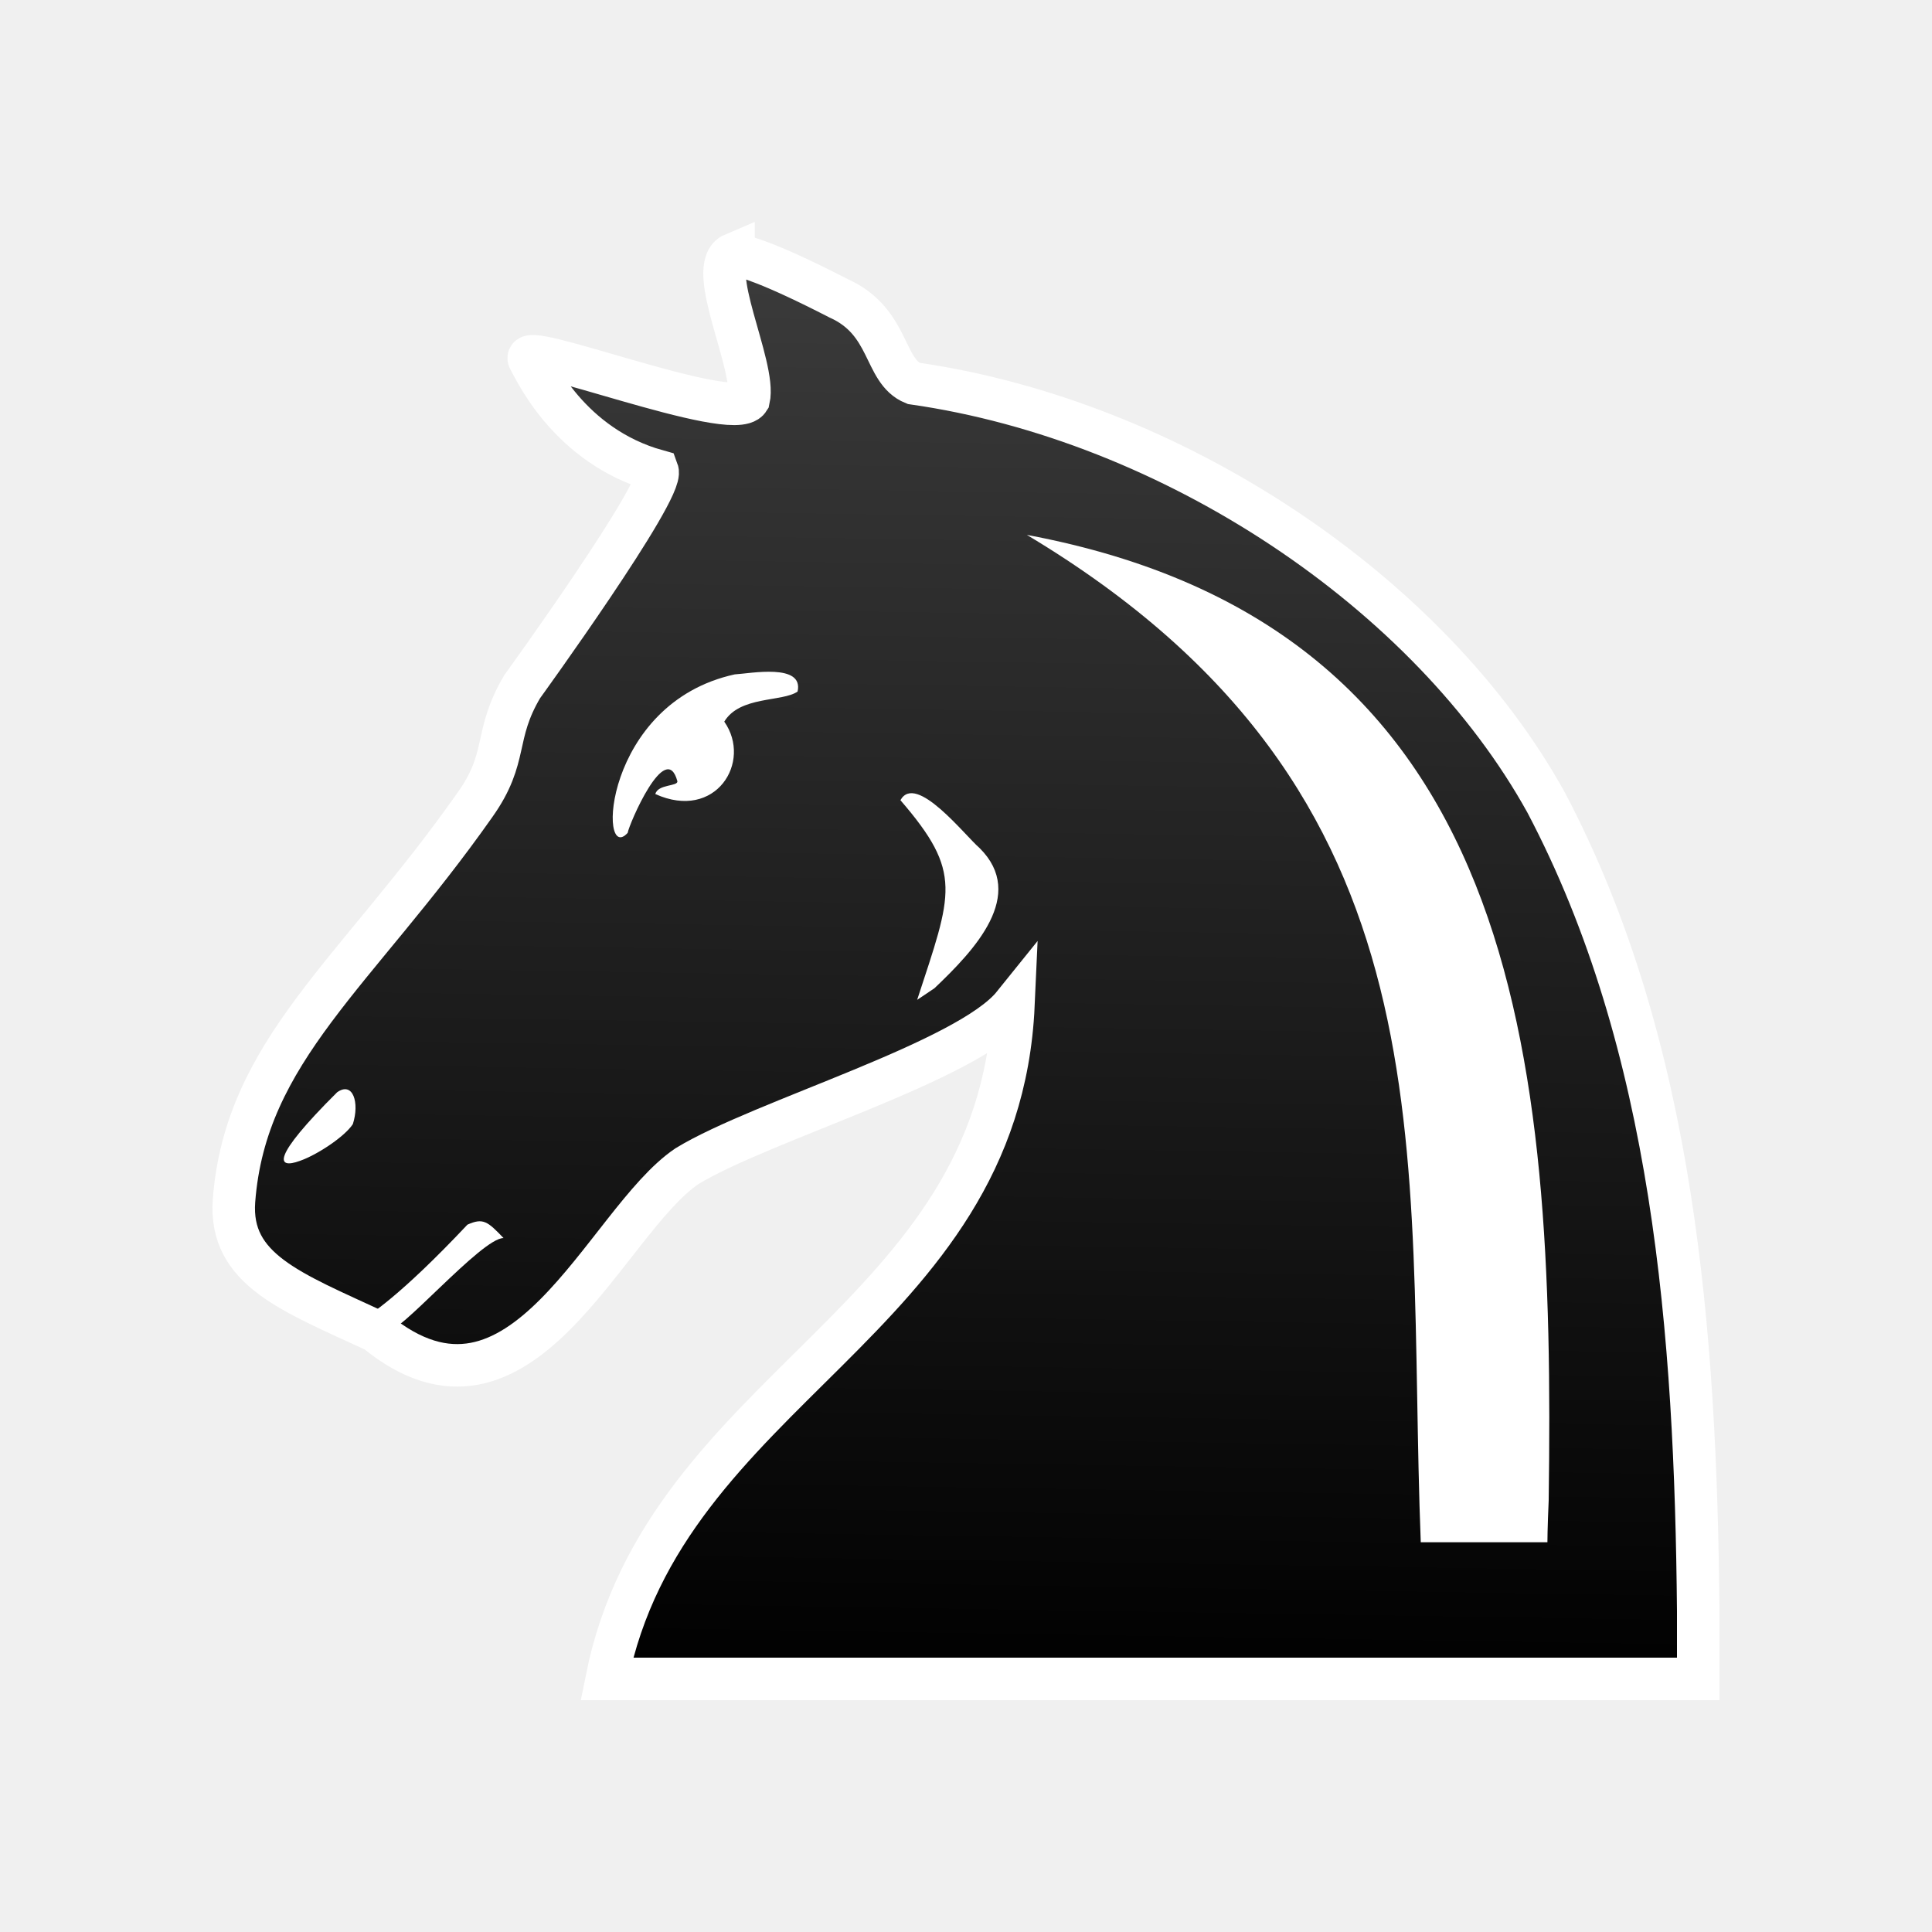
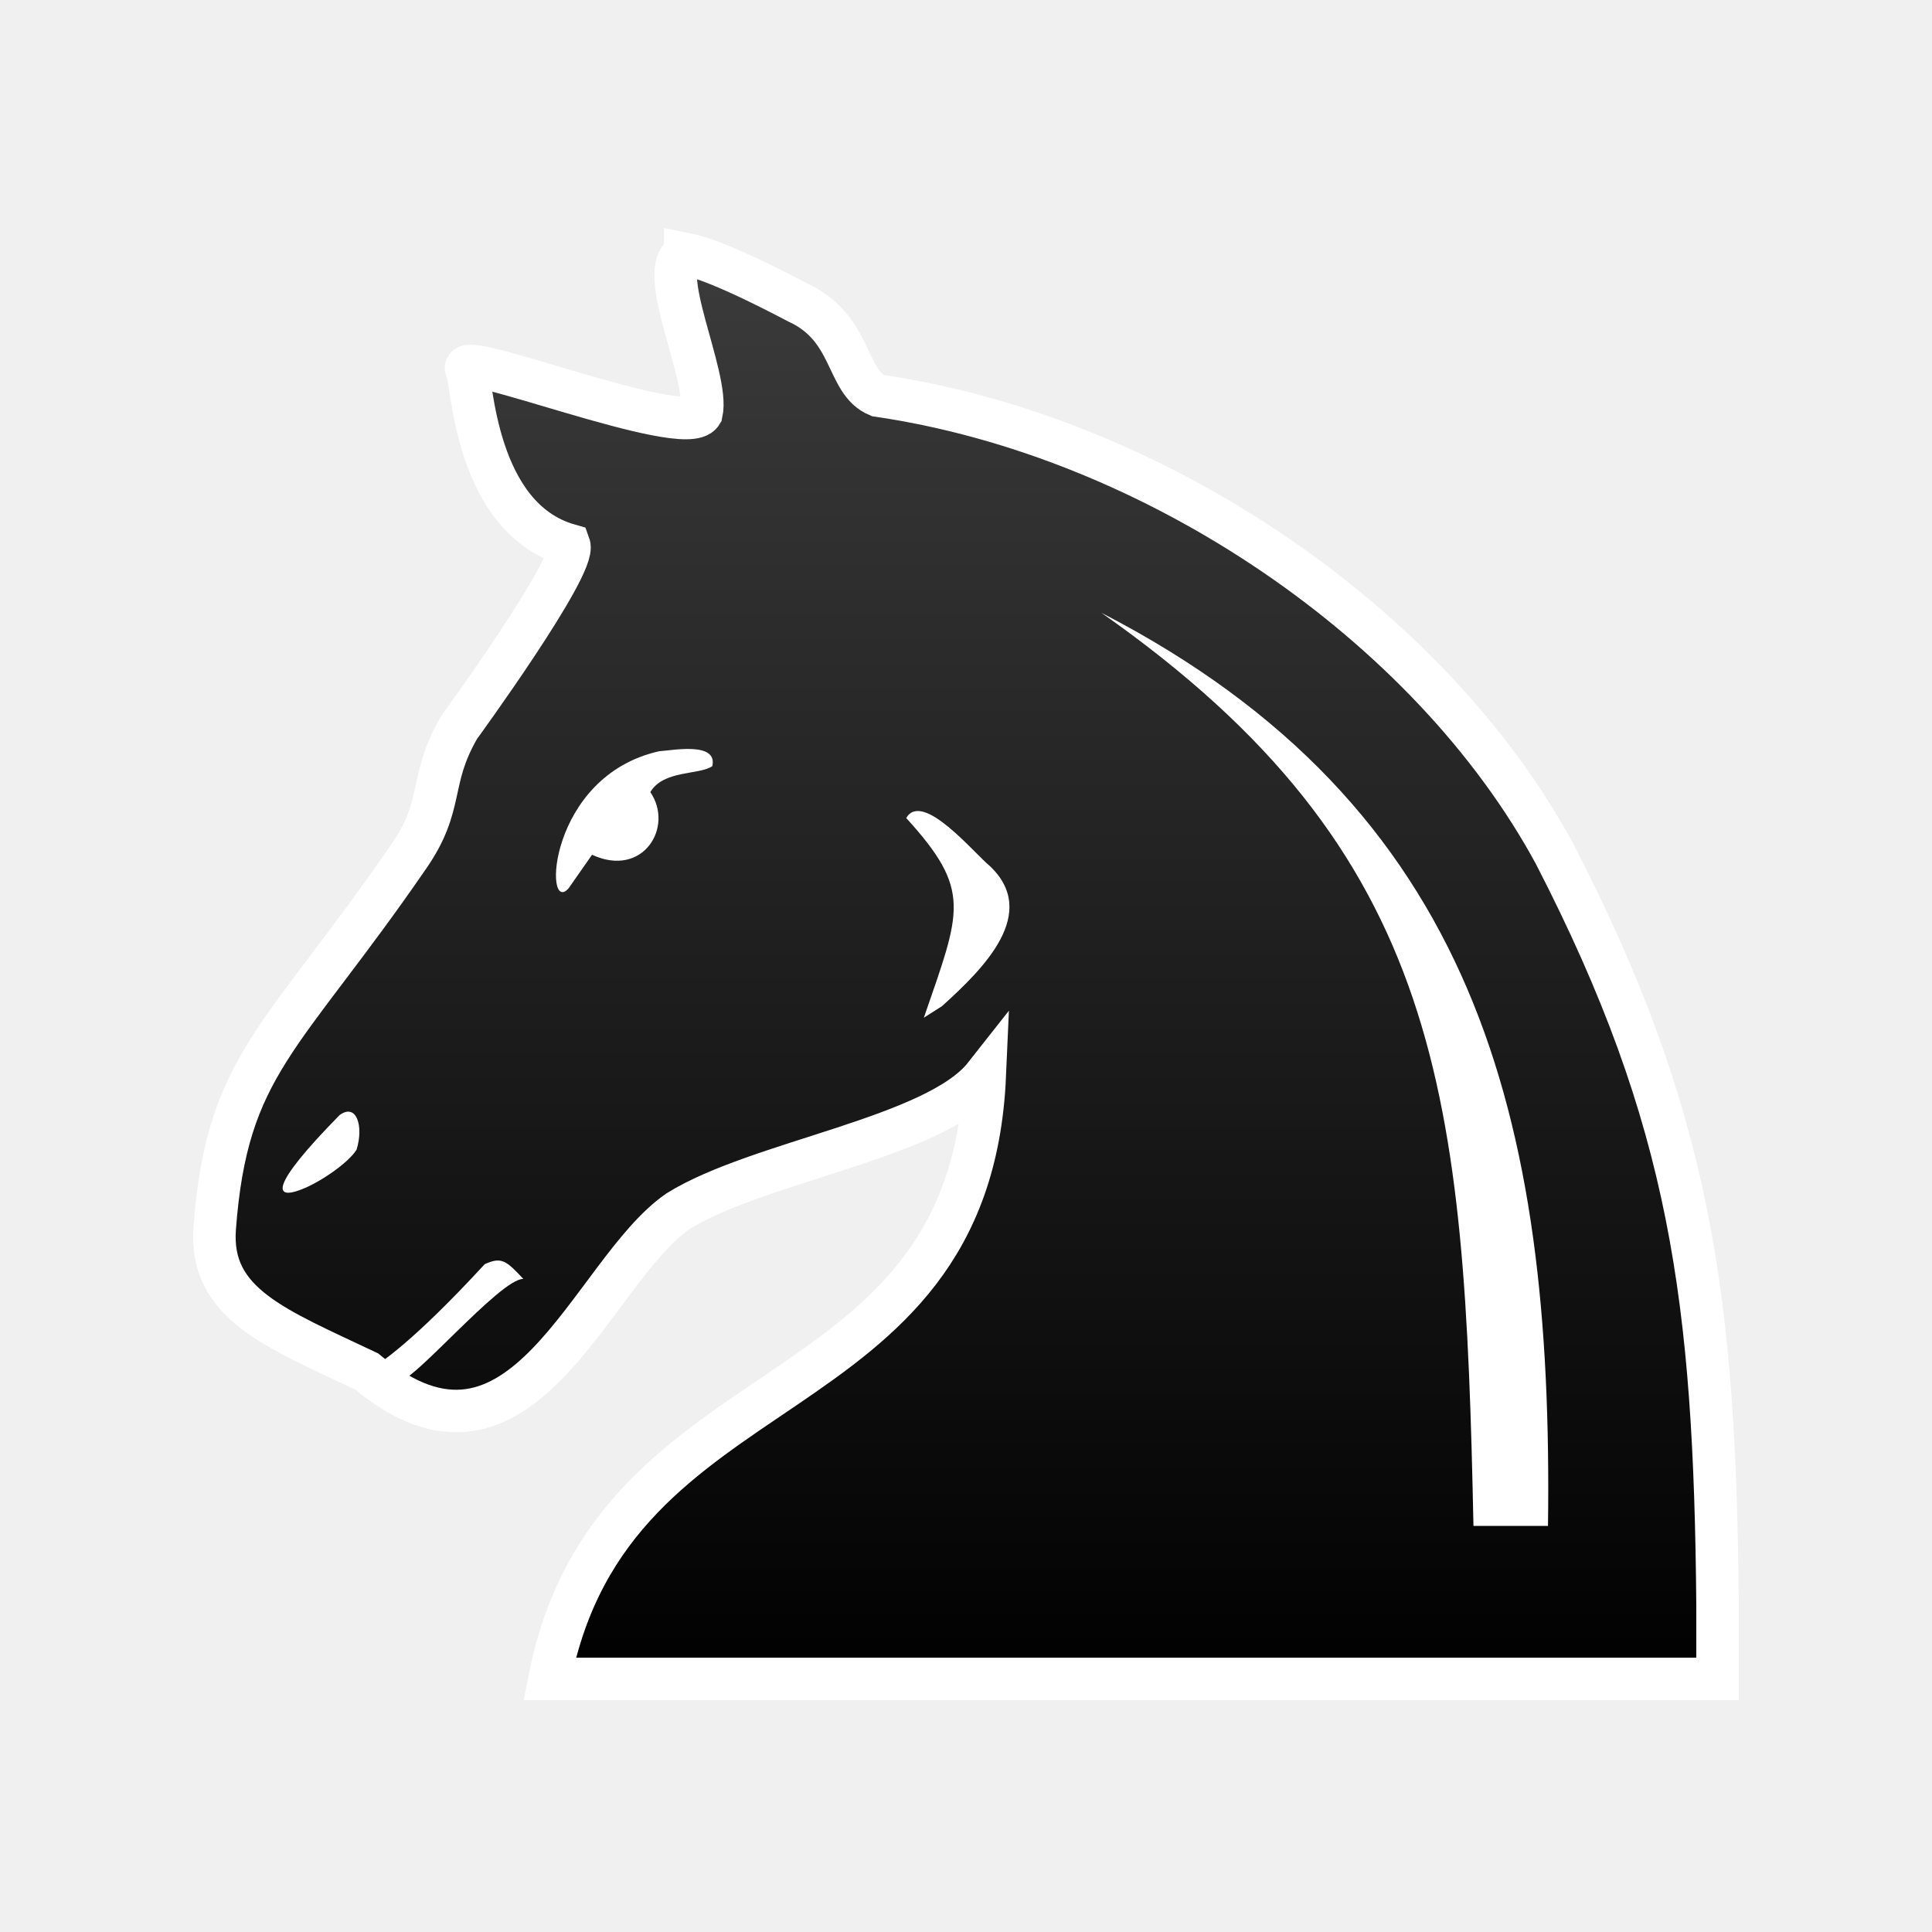
<svg xmlns="http://www.w3.org/2000/svg" width="50mm" height="50mm" clip-rule="evenodd" fill-rule="evenodd" image-rendering="optimizeQuality" shape-rendering="geometricPrecision" text-rendering="geometricPrecision" version="1.1" viewBox="0 0 50 50">
  <defs>
-     <linearGradient id="linearGradient1260-9-3" x1="3711.5" x2="3709.6" y1="-422.94" y2="-304.62" gradientTransform="matrix(.32779 0 0 .31871 -1189.9 140.94)" gradientUnits="userSpaceOnUse">
+     <linearGradient id="linearGradient1260-9-1" x1="3711.5" x2="3711.5" y1="-422.94" y2="-314.29" gradientTransform="matrix(.35075 0 0 .34873 -1275.8 153.6)" gradientUnits="userSpaceOnUse">
      <stop stop-color="#3c3c3c" offset="0" />
      <stop offset="1" />
    </linearGradient>
  </defs>
-   <path class="st14" d="m18.983 6.572c-0.755 0.319 0.591 2.903 0.394 3.764-0.394 0.638-6.069-1.595-5.676-1.021 0.131 0.223 1.017 2.233 3.314 2.871 0.184 0.496-3.501 5.585-3.501 5.585-0.755 1.276-0.338 1.817-1.224 3.061-3.051 4.339-5.938 6.348-6.234 10.24-0.131 1.786 1.476 2.361 3.675 3.382 3.773 3.094 5.917-2.839 8.05-4.275 1.936-1.18 7.266-2.704 8.447-4.172-0.37 8.216-9.005 9.861-10.526 17.443h28.248v-1.755c-0.066-7.178-0.623-14.643-3.937-20.927-3.018-5.455-9.678-9.889-16.371-10.846-0.787-0.319-0.591-1.595-1.936-2.201-1.739-0.893-2.395-1.085-2.723-1.148z" fill="url(#linearGradient1260-9-3)" stroke="#fff" stroke-width="1.1" />
+   <path class="st14" d="m17.734 6.573c-0.807 0.349 0.632 3.176 0.421 4.119-0.421 0.698-6.495-1.745-6.074-1.117 0.14 0.244 0.192 3.833 2.649 4.531 0.197 0.542-2.849 4.721-2.849 4.721-0.807 1.396-0.362 1.988-1.31 3.349-3.265 4.747-4.699 5.359-5.015 9.617-0.14 1.955 1.58 2.583 3.932 3.7 4.037 3.386 5.78-2.578 8.062-4.148 2.071-1.292 6.672-1.901 7.936-3.506-0.396 8.99-9.635 7.316-11.263 15.611h30.227v-1.92c-0.07-7.854-0.667-12.548-4.213-19.424-3.23-5.969-10.356-10.821-17.518-11.868-0.843-0.349-0.632-1.745-2.071-2.409-1.861-0.977-2.563-1.187-2.914-1.257z" fill="url(#linearGradient1260-9-1)" stroke="#fff" stroke-width="1.1" />
  <g fill="#fff">
-     <g stroke-width=".313">
-       <path class="st15" d="m40.047 39.913s0-0.351 0.033-1.084c0.164-11.601-0.721-22.596-13.505-24.986 11.178 6.693 9.801 15.871 10.194 26.07z" />
-       <path class="st15" d="m12.097 31.694c0.41-0.185 0.525-0.08 0.935 0.347-0.565-0.011-2.766 2.57-3.023 2.405-1.146-0.735-1.404 0.959 2.088-2.752z" />
-       <path class="st15" d="m8.724 28.269c0.408-0.292 0.586 0.265 0.408 0.822-0.204 0.318-0.917 0.795-1.376 0.954-0.586 0.212-0.764-0.053 0.968-1.776z" />
+     <path class="st15" d="m40.062 39.491c0.141-10.585-1.873-18.634-11.558-23.632 8.88 6.232 9.398 12.479 9.629 23.632z" stroke-width=".313" />
+     <g>
+       <path class="st15" d="m12.543 32.718c0.439-0.203 0.562-0.087 1.001 0.38-0.605-0.012-2.96 2.812-3.235 2.632-1.227-0.804-1.503 1.05 2.234-3.012z" stroke-width=".313" />
+       <path class="st15" d="m8.791 28.857c0.436-0.319 0.627 0.29 0.436 0.899-0.218 0.348-0.981 0.87-1.472 1.044-0.627 0.232-0.818-0.058 1.036-1.944z" stroke-width=".313" />
+       <path class="st15" d="m14.717 22.987c0.605-0.866 0.605-0.866 0.605-0.866 1.32 0.611 2.127-0.72 1.508-1.621 0.34-0.578 1.269-0.437 1.605-0.673 0.142-0.642-1.036-0.405-1.376-0.385-2.889 0.647-2.997 4.295-2.342 3.545z" stroke-width=".348" />
+       <path class="st32" d="m24.38 26.038c1.096-0.989 2.522-2.413 1.234-3.628-0.402-0.326-1.74-1.96-2.161-1.24 1.712 1.881 1.411 2.396 0.456 5.168" stroke-width="1.2" />
    </g>
-     <path class="st15" d="m16.245 21.551c0.036-0.221 0.985-2.44 1.285-1.335 0.024 0.14-0.504 0.073-0.57 0.334 1.56 0.706 2.515-0.832 1.784-1.874 0.402-0.669 1.501-0.505 1.897-0.778 0.168-0.742-1.224-0.468-1.626-0.445-3.416 0.748-3.543 4.965-2.769 4.099z" stroke-width=".348" />
-     <path class="st32" d="m24.183 25.576c1.04-0.989 2.392-2.412 1.17-3.627-0.381-0.326-1.65-1.96-2.05-1.24 1.624 1.881 1.339 2.395 0.433 5.167" stroke-width="1.2" />
  </g>
</svg>
